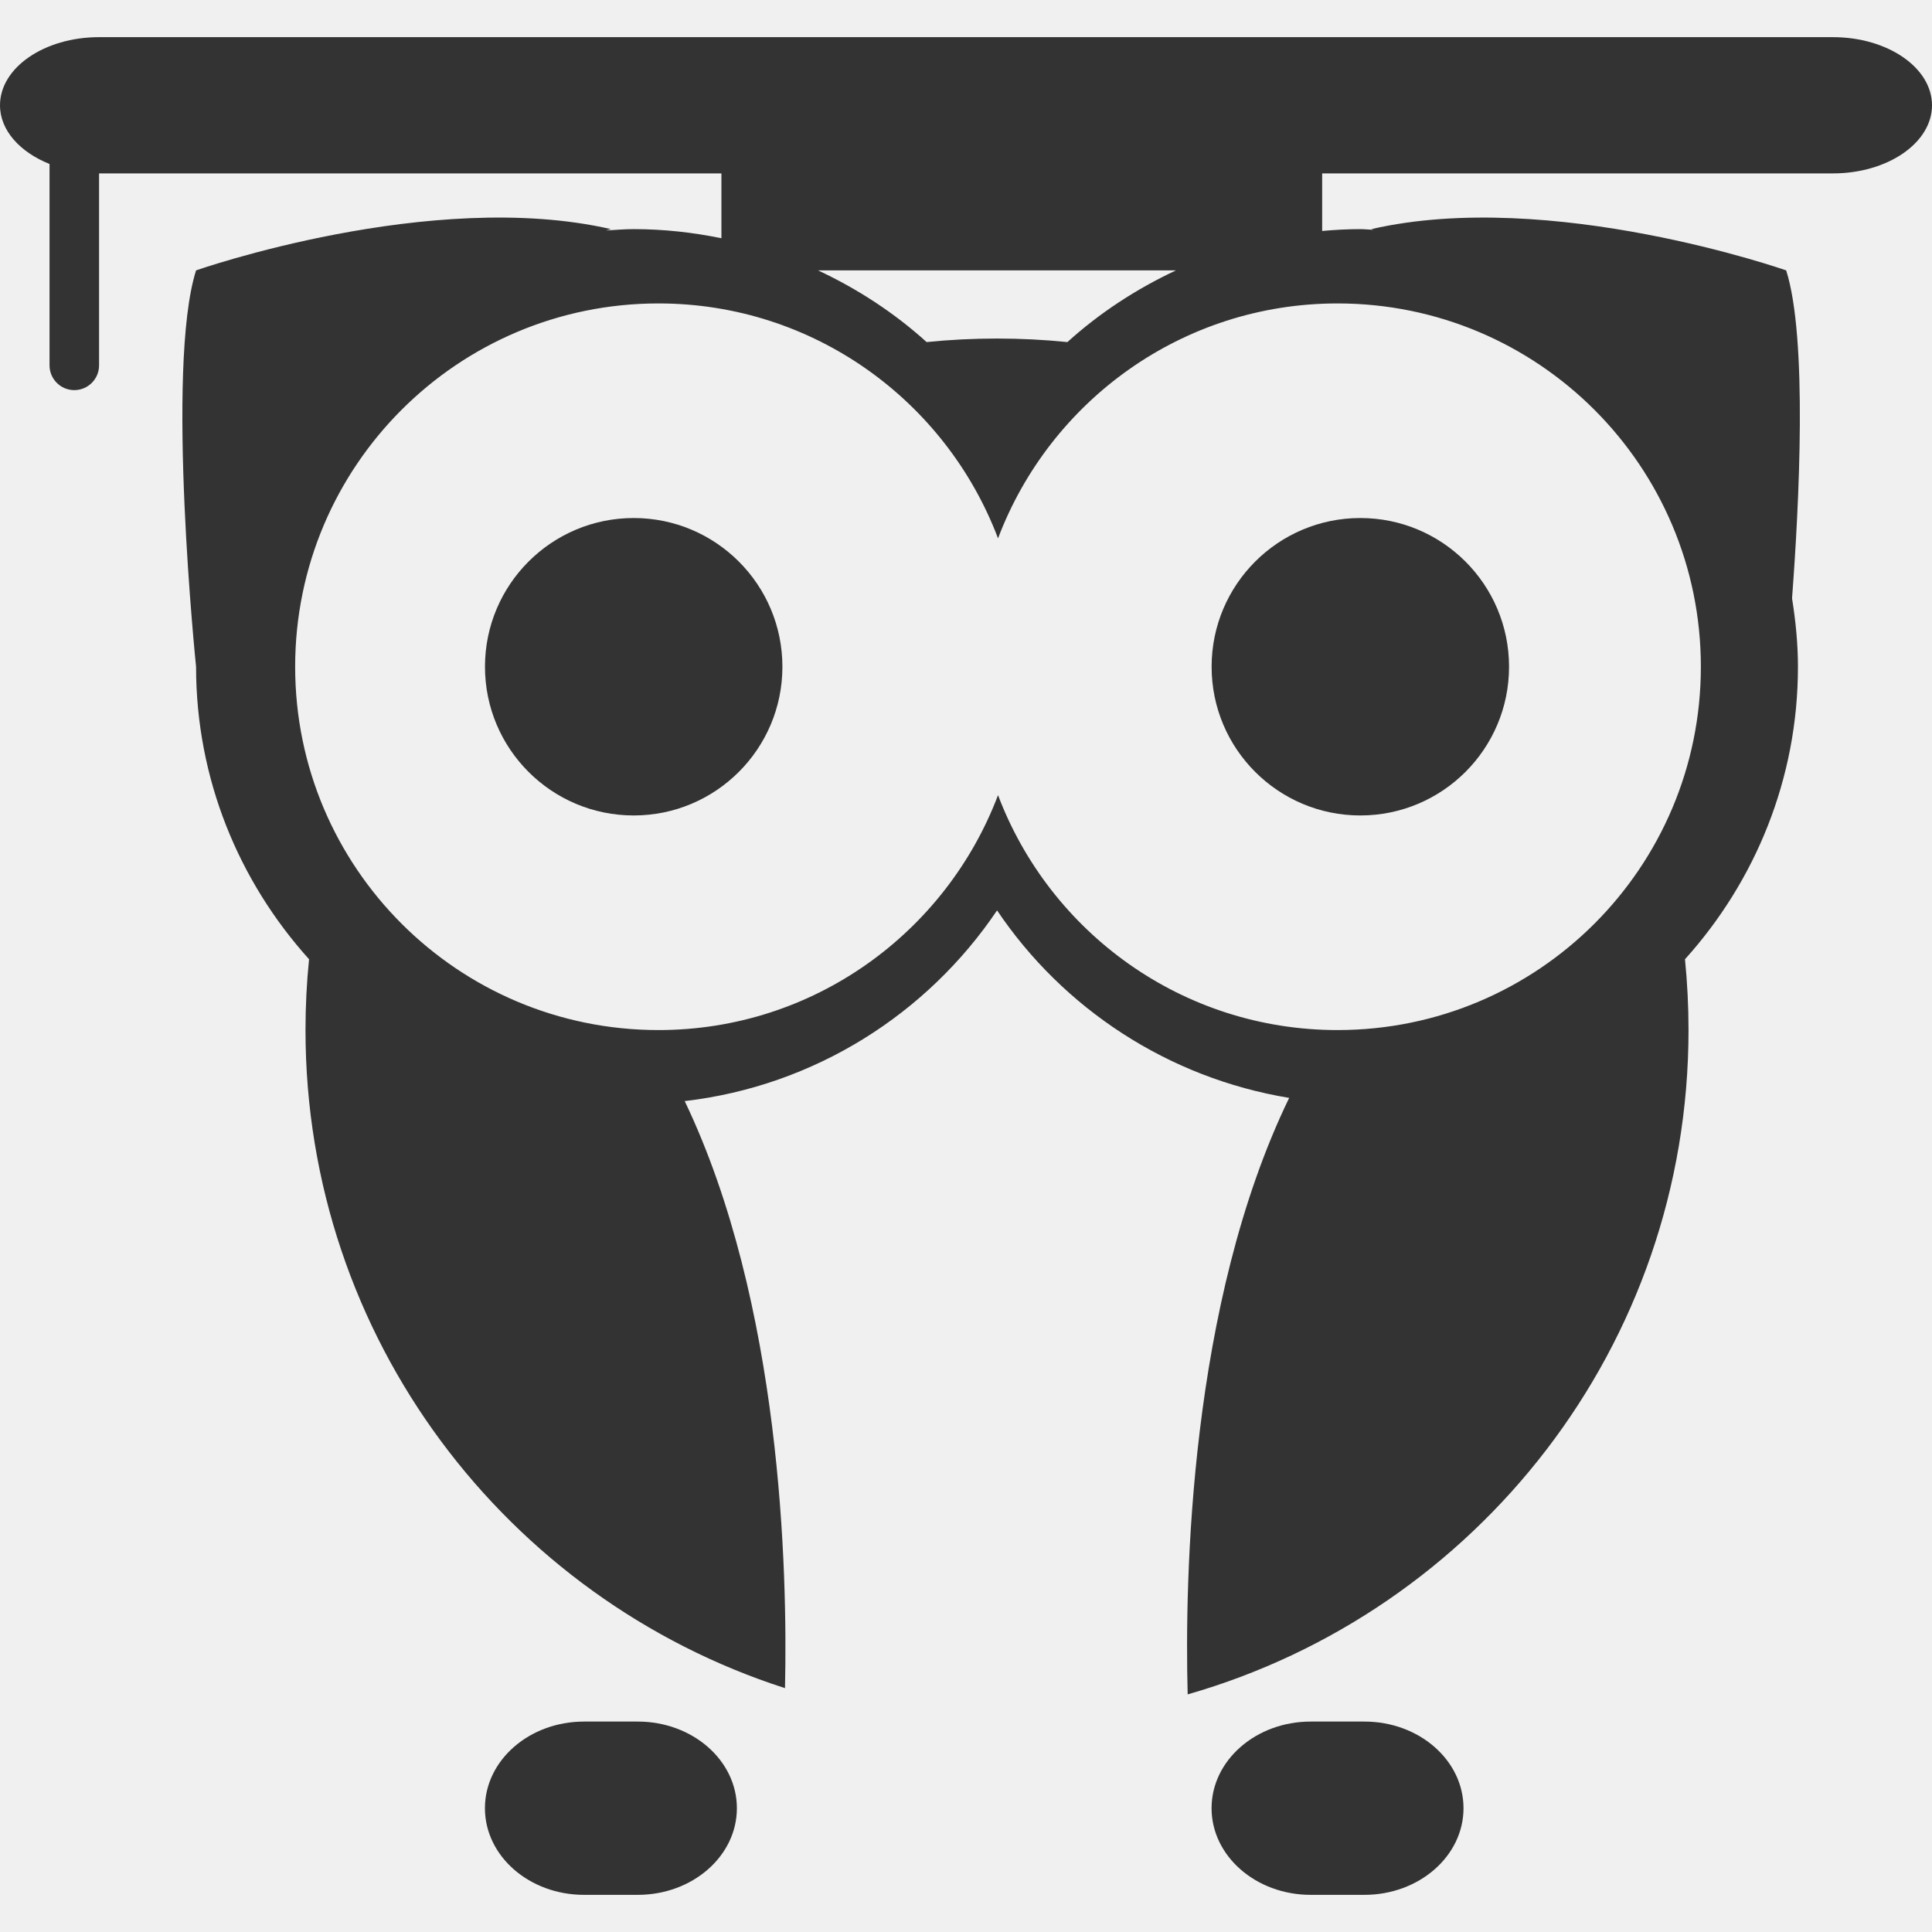
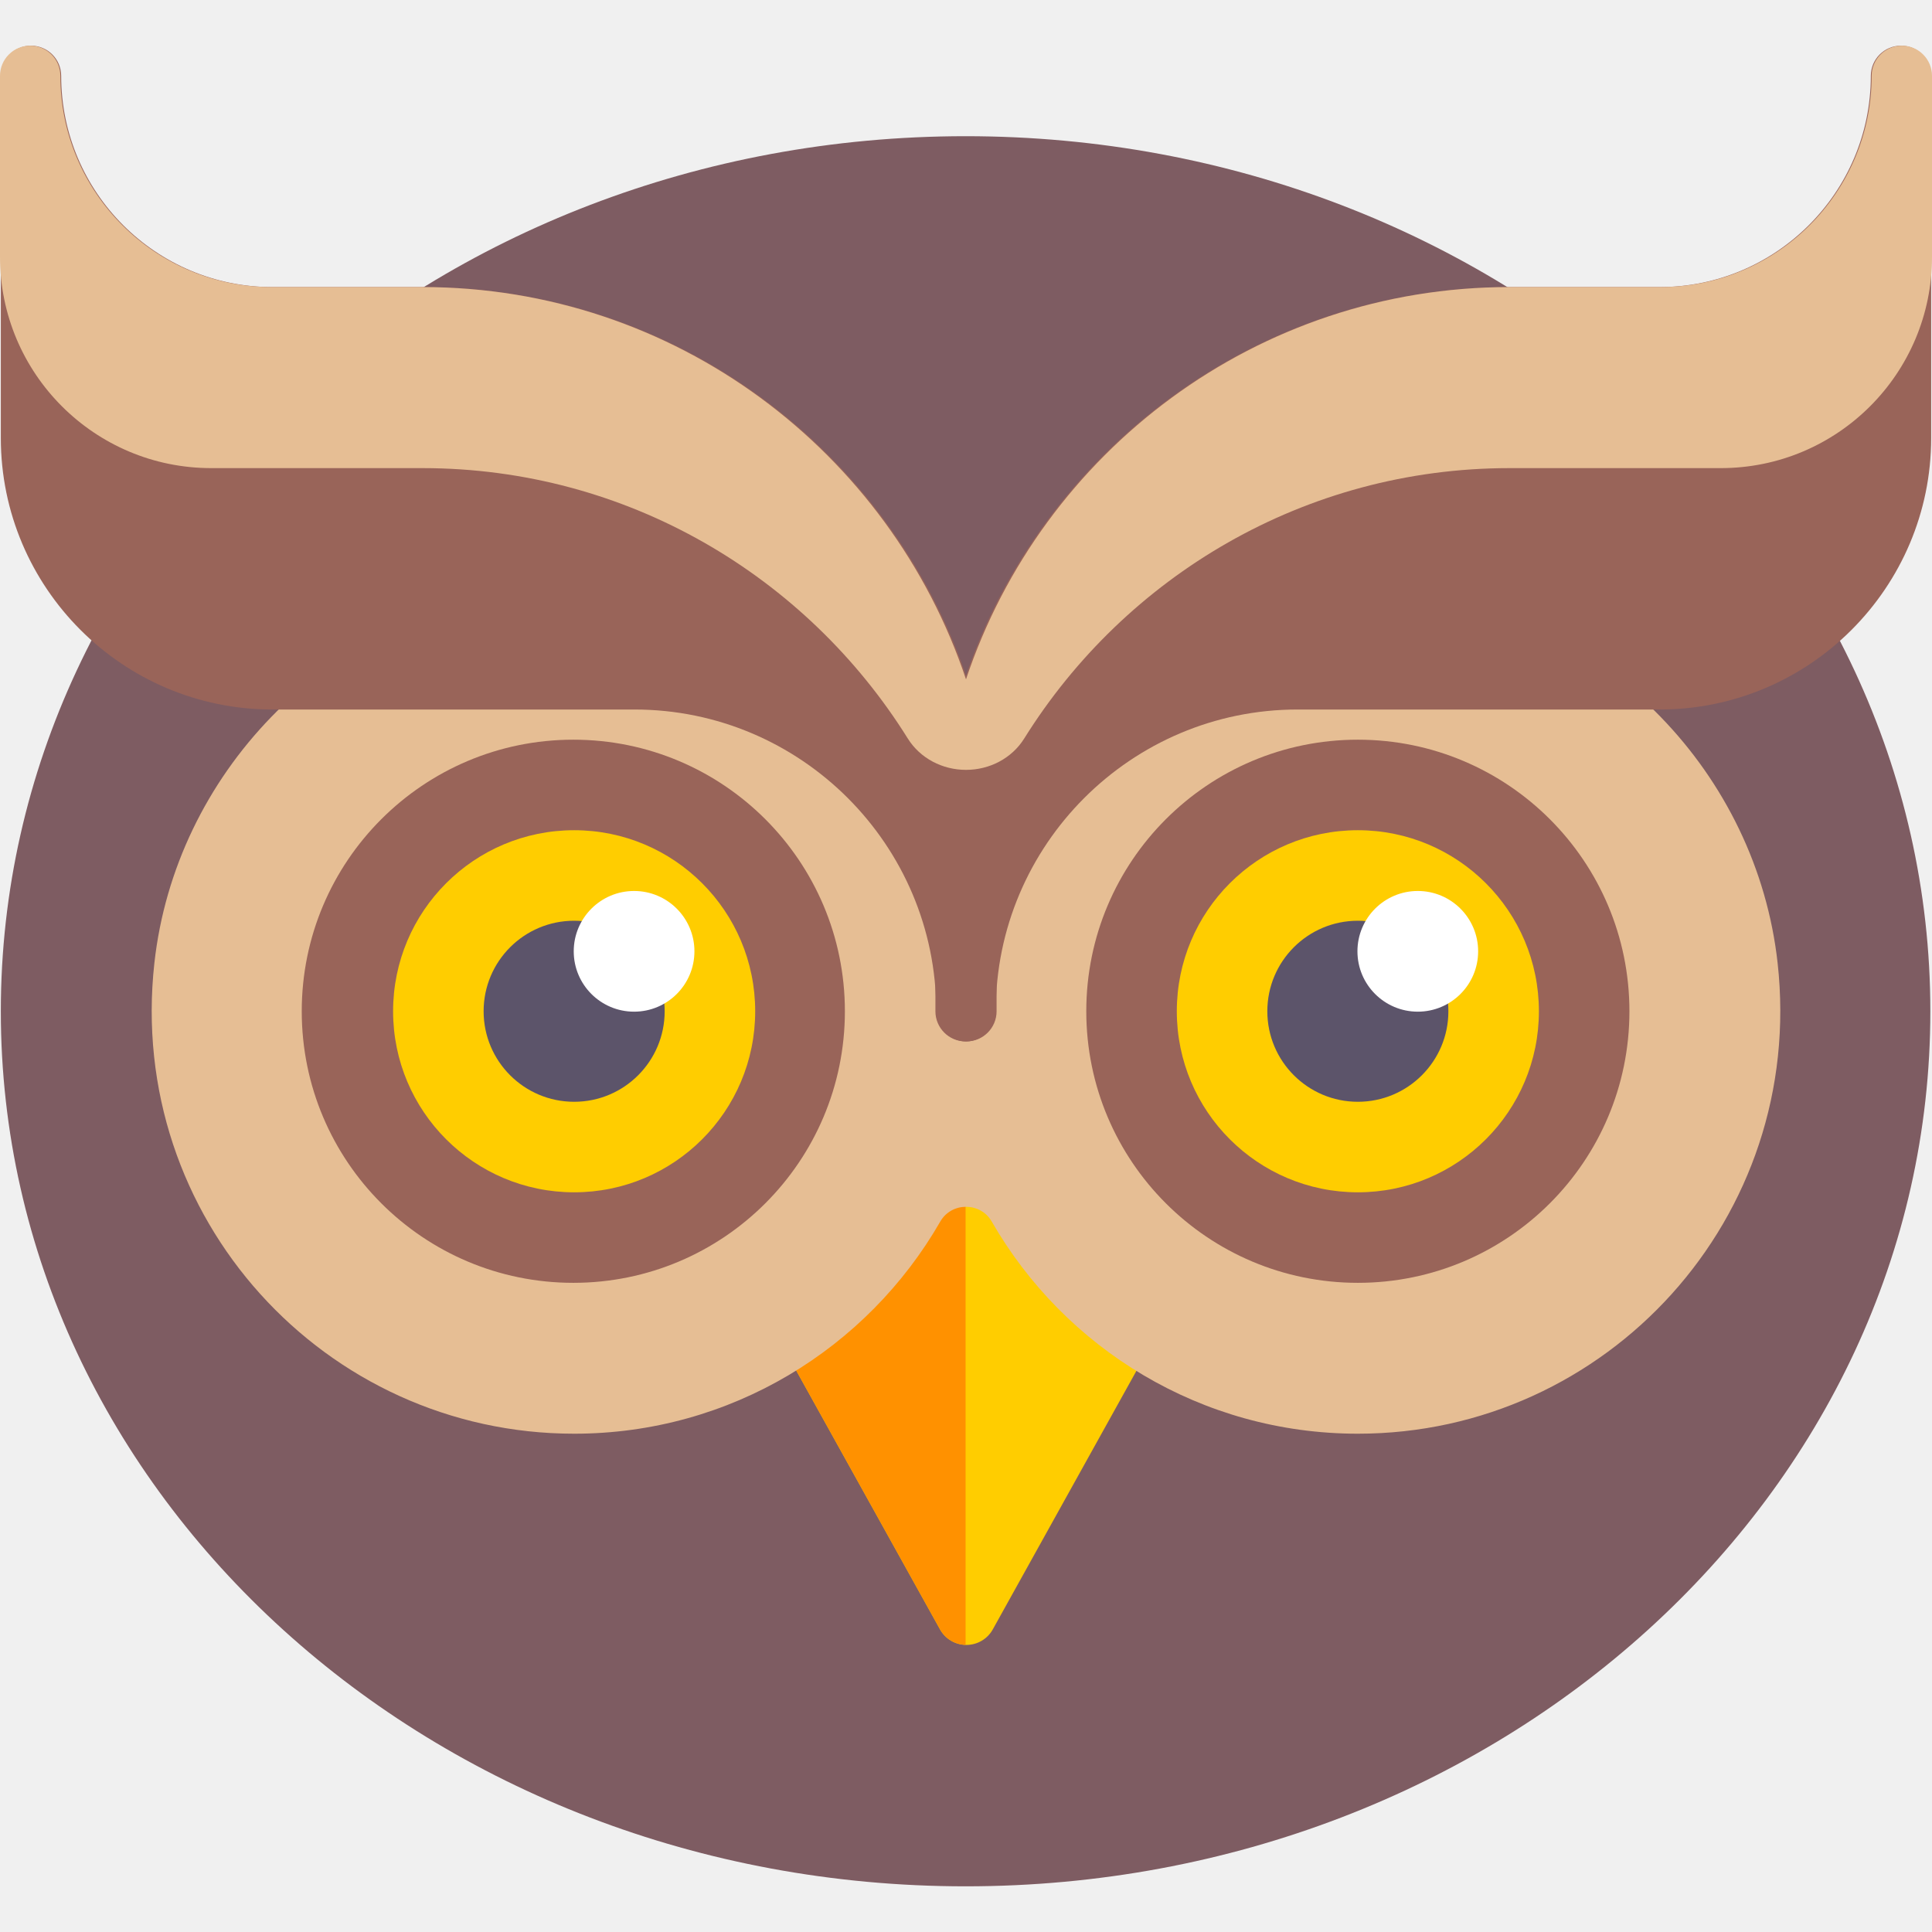
- <svg xmlns="http://www.w3.org/2000/svg" version="1.1" id="Capa_1" x="0px" y="0px" width="206.793px" height="206.793px" viewBox="0 0 206.793 206.793" style="enable-background:new 0 0 206.793 206.793;" xml:space="preserve">
-   <defs id="defs49" />
-   <g id="g14" style="fill:#333333">
-     <g id="g12" style="fill:#333333">
-       <path d="M 196.189,3.977 H 10.605 C 4.751,3.977 0,7.239 0,11.268 c 0,2.693 2.141,5.015 5.302,6.284 v 21.554 c 0,1.463 1.188,2.651 2.651,2.651 1.463,0 2.651,-1.188 2.651,-2.651 V 18.559 H 77.218 V 25.5 c -3.037,-0.622 -6.172,-0.976 -9.391,-0.976 -1.007,0 -1.983,0.09 -2.975,0.147 0.329,-0.096 0.536,-0.147 0.536,-0.147 -19.211,-4.417 -44.402,4.417 -44.402,4.417 -3.298,10.383 0,42.425 0,42.425 0,12.042 4.604,22.996 12.094,31.307 -0.254,2.49 -0.381,5.023 -0.381,7.581 0,32.964 21.543,60.854 51.323,70.438 0.285,-12.567 -0.383,-41.202 -10.734,-62.836 13.903,-1.621 25.973,-9.331 33.433,-20.412 7.068,10.501 18.289,17.927 31.266,20.07 -10.688,22.048 -11.186,51.574 -10.864,63.846 30.944,-8.864 53.609,-37.303 53.609,-71.105 0,-2.558 -0.13,-5.091 -0.378,-7.581 7.487,-8.311 12.091,-19.271 12.091,-31.307 0,-2.499 -0.254,-4.938 -0.632,-7.327 0.762,-10.092 1.673,-27.853 -0.627,-35.098 0,0 -25.196,-8.833 -44.407,-4.417 0,0 0.146,0.042 0.27,0.075 -0.487,-0.018 -0.958,-0.075 -1.439,-0.075 -1.383,0 -2.745,0.075 -4.091,0.197 V 18.56 h 54.671 c 5.851,0 10.604,-3.262 10.604,-7.291 -0.001,-4.03 -4.754,-7.292 -10.605,-7.292 z M 125.87,28.94 c -4.246,1.989 -8.182,4.56 -11.619,7.674 -2.476,-0.251 -4.992,-0.378 -7.535,-0.378 -2.545,0 -5.059,0.126 -7.534,0.378 -3.441,-3.115 -7.376,-5.686 -11.623,-7.674 z m 17.295,3.538 c 21.479,0 38.888,17.409 38.888,38.888 0,21.479 -17.409,38.888 -38.888,38.888 -16.632,0 -30.789,-10.46 -36.34,-25.145 -5.564,14.685 -19.716,25.145 -36.346,25.145 -21.479,0 -38.887,-17.409 -38.887,-38.888 0,-21.479 17.409,-38.888 38.887,-38.888 16.635,0 30.787,10.462 36.346,25.145 5.55,-14.684 19.708,-25.145 36.34,-25.145 z" id="path2" style="fill:#333333" />
-       <circle cx="67.828" cy="71.365" r="15.918" id="circle4" style="fill:#333333" />
-       <circle cx="145.604" cy="71.365" r="15.918" id="circle6" style="fill:#333333" />
-       <path d="M 68.268,184.269 H 62.51 c -5.859,0 -10.605,4.153 -10.605,9.274 0,5.121 4.746,9.273 10.605,9.273 h 5.758 c 5.854,0 10.605,-4.152 10.605,-9.273 0,-5.121 -4.751,-9.274 -10.605,-9.274 z" id="path8" style="fill:#333333" />
-       <path d="m 146.043,184.269 h -5.758 c -5.852,0 -10.604,4.153 -10.604,9.274 0,5.121 4.753,9.273 10.604,9.273 h 5.758 c 5.852,0 10.605,-4.152 10.605,-9.273 0,-5.121 -4.743,-9.274 -10.605,-9.274 z" id="path10" style="fill:#333333" />
+ <svg xmlns="http://www.w3.org/2000/svg" version="1.1" id="Layer_1" x="0px" y="0px" viewBox="0 0 512.219 512.219" style="enable-background:new 0 0 512.219 512.219;" xml:space="preserve">
+   <g>
+     <g>
+       <ellipse style="fill:#7E5C62;" cx="256" cy="268.109" rx="255.781" ry="232" />
+     </g>
+     <g>
+       <path style="fill:#FFCD00;" d="M302.719,351.445l-40.219-56c-1.508-2.094-3.922-3.336-6.5-3.336c-0.008,0-0.016,0-0.023,0    c-2.578,0.008-5,1.258-6.5,3.367l-39.781,56c-1.781,2.508-1.969,5.828-0.469,8.516l40,72c1.406,2.539,4.086,4.117,6.992,4.117    s5.586-1.578,6.992-4.117l40-72C304.719,357.289,304.523,353.961,302.719,351.445z" />
+     </g>
+     <g>
+       <path style="fill:#FF9100;" d="M249.476,295.477l-39.781,56c-1.781,2.508-1.969,5.828-0.469,8.516l40,72    c1.37,2.474,3.954,4.009,6.773,4.088V292.109c-0.008,0-0.016,0-0.023,0C253.398,292.117,250.976,293.367,249.476,295.477z" />
+     </g>
+     <g>
+       <path style="fill:#E6BE94;" d="M376.004,157.221c-53.829-7.459-101.497,23.404-119.894,69.182    c-18.398-45.779-66.066-76.642-119.896-69.182c-49.922,6.919-89.733,48.001-95.284,98.093    c-7.489,67.585,45.219,124.795,111.289,124.795c41.549,0,77.757-22.652,97.077-56.259c2.989-5.2,10.639-5.2,13.628,0    c19.32,33.607,55.527,56.259,97.076,56.259c66.07,0,118.779-57.211,111.289-124.796    C465.737,205.221,425.926,164.139,376.004,157.221z" />
+     </g>
+     <g>
+       <circle style="fill:#996459;" cx="360" cy="268.109" r="72" />
+     </g>
+     <g>
+       <circle style="fill:#996459;" cx="152" cy="268.109" r="72" />
+     </g>
+     <g>
+       <path style="fill:#996459;" d="M400,76.109h40c30.875,0,56-25.125,56-56c0-4.422,3.578-8,8-8s8,3.578,8,8v96    c0,39.703-32.297,72-72,72h-96c-44.109,0-80,35.891-80,80c0,4.422-3.578,8-8,8s-8-3.578-8-8v-40    C248,144.297,316.187,76.109,400,76.109z" />
+     </g>
+     <g>
+       <path style="fill:#996459;" d="M112.219,76.109h-40c-30.875,0-56-25.125-56-56c0-4.422-3.578-8-8-8s-8,3.578-8,8v96    c0,39.703,32.297,72,72,72h96c44.109,0,80,35.891,80,80c0,4.422,3.578,8,8,8s8-3.578,8-8v-40    C264.219,144.297,196.031,76.109,112.219,76.109z" />
+     </g>
+     <g>
+       <g>
+         <circle style="fill:#FFCD00;" cx="152.219" cy="268.109" r="48" />
+       </g>
+       <g>
+         <circle style="fill:#5C546A;" cx="152.219" cy="268.109" r="24" />
+       </g>
+       <g>
+         <circle style="fill:#FFFFFF;" cx="168.11" cy="252.219" r="16" />
+       </g>
+     </g>
+     <g>
+       <g>
+         <circle style="fill:#FFCD00;" cx="360" cy="268.109" r="48" />
+       </g>
+       <g>
+         <circle style="fill:#5C546A;" cx="360" cy="268.109" r="24" />
+       </g>
+       <g>
+         <circle style="fill:#FFFFFF;" cx="375.89" cy="252.219" r="16" />
+       </g>
+     </g>
+     <g>
+       <path style="fill:#E6BE94;" d="M504.219,12.109c-4.422,0-8,3.578-8,8c0,30.875-25.125,56-56,56h-40    c-67.028,0-123.954,43.663-144.109,103.999C235.954,119.772,179.028,76.109,112,76.109H72c-30.875,0-56-25.125-56-56    c0-4.422-3.578-8-8-8s-8,3.578-8,8v48c0,30.928,25.072,56,56,56h56c54.303,0,101.859,28.707,128.675,71.684    c3.288,5.27,9.202,8.316,15.413,8.316h0.043c6.211,0,12.125-3.046,15.413-8.316c26.816-42.977,74.372-71.684,128.675-71.684h56    c30.928,0,56-25.072,56-56v-48C512.219,15.687,508.64,12.109,504.219,12.109z" />
    </g>
  </g>
-   <g id="g16" style="fill:#333333">
+   <g>
</g>
-   <g id="g18" style="fill:#333333">
+   <g>
</g>
-   <g id="g20" style="fill:#333333">
+   <g>
</g>
-   <g id="g22" style="fill:#333333">
+   <g>
</g>
-   <g id="g24" style="fill:#333333">
+   <g>
</g>
-   <g id="g26" style="fill:#333333">
+   <g>
</g>
-   <g id="g28" style="fill:#333333">
+   <g>
</g>
-   <g id="g30" style="fill:#333333">
+   <g>
</g>
-   <g id="g32" style="fill:#333333">
+   <g>
</g>
-   <g id="g34" style="fill:#333333">
+   <g>
</g>
-   <g id="g36" style="fill:#333333">
+   <g>
</g>
-   <g id="g38" style="fill:#333333">
+   <g>
</g>
-   <g id="g40" style="fill:#333333">
+   <g>
</g>
-   <g id="g42" style="fill:#333333">
+   <g>
</g>
-   <g id="g44" style="fill:#333333">
+   <g>
</g>
</svg>
